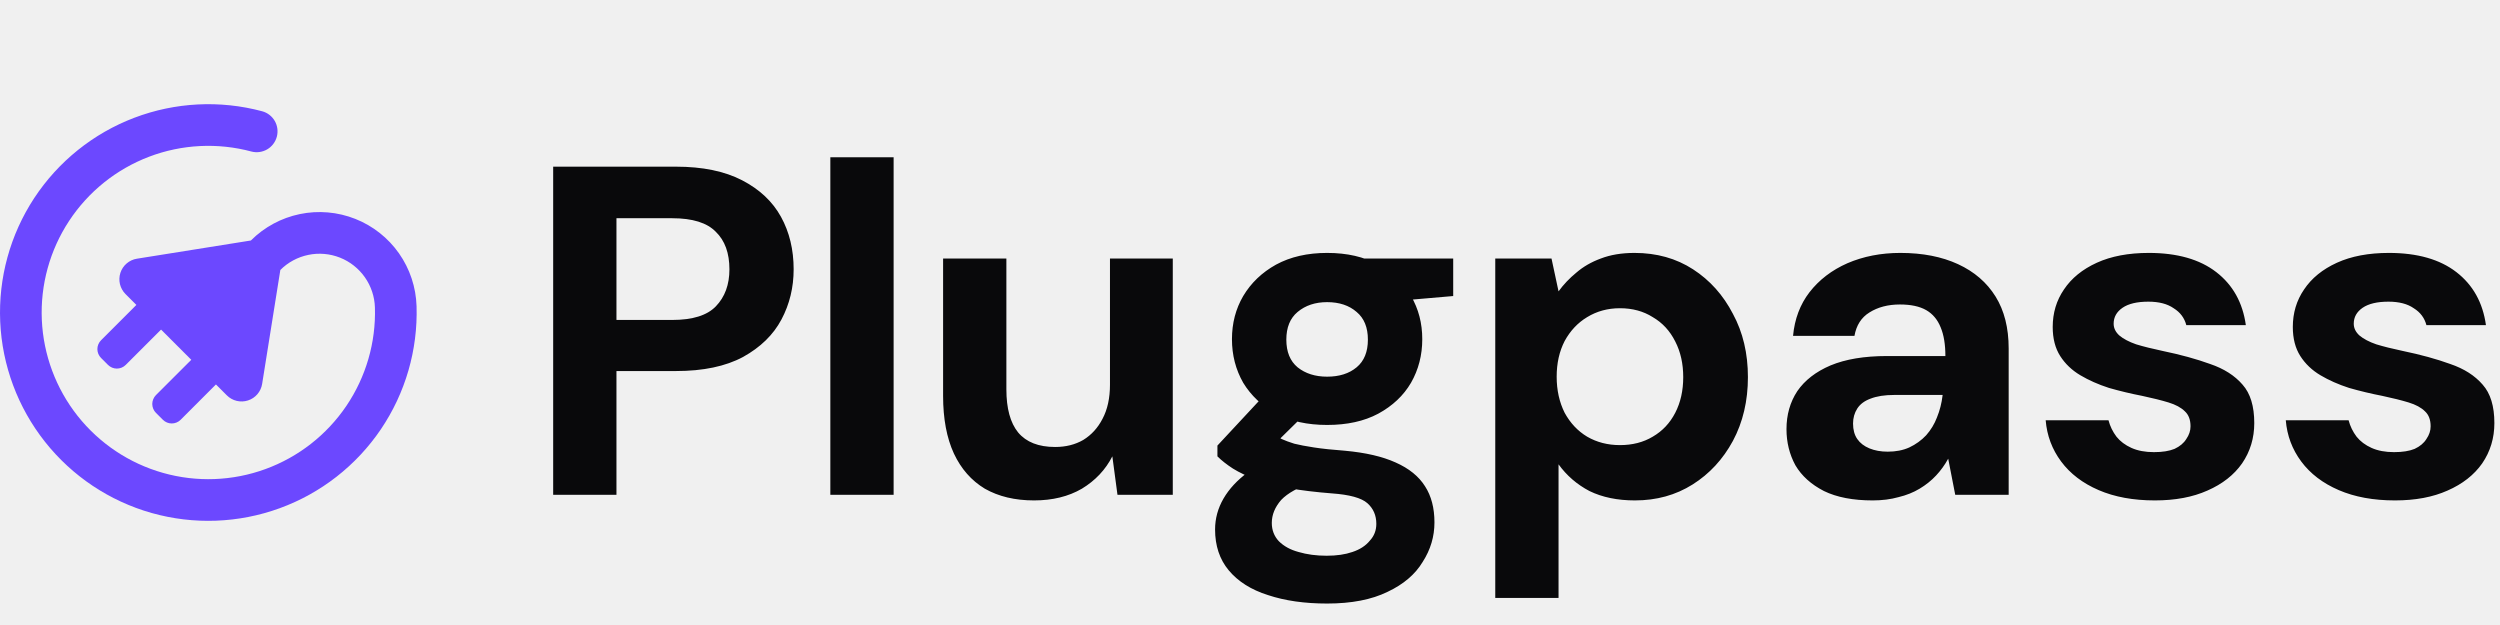
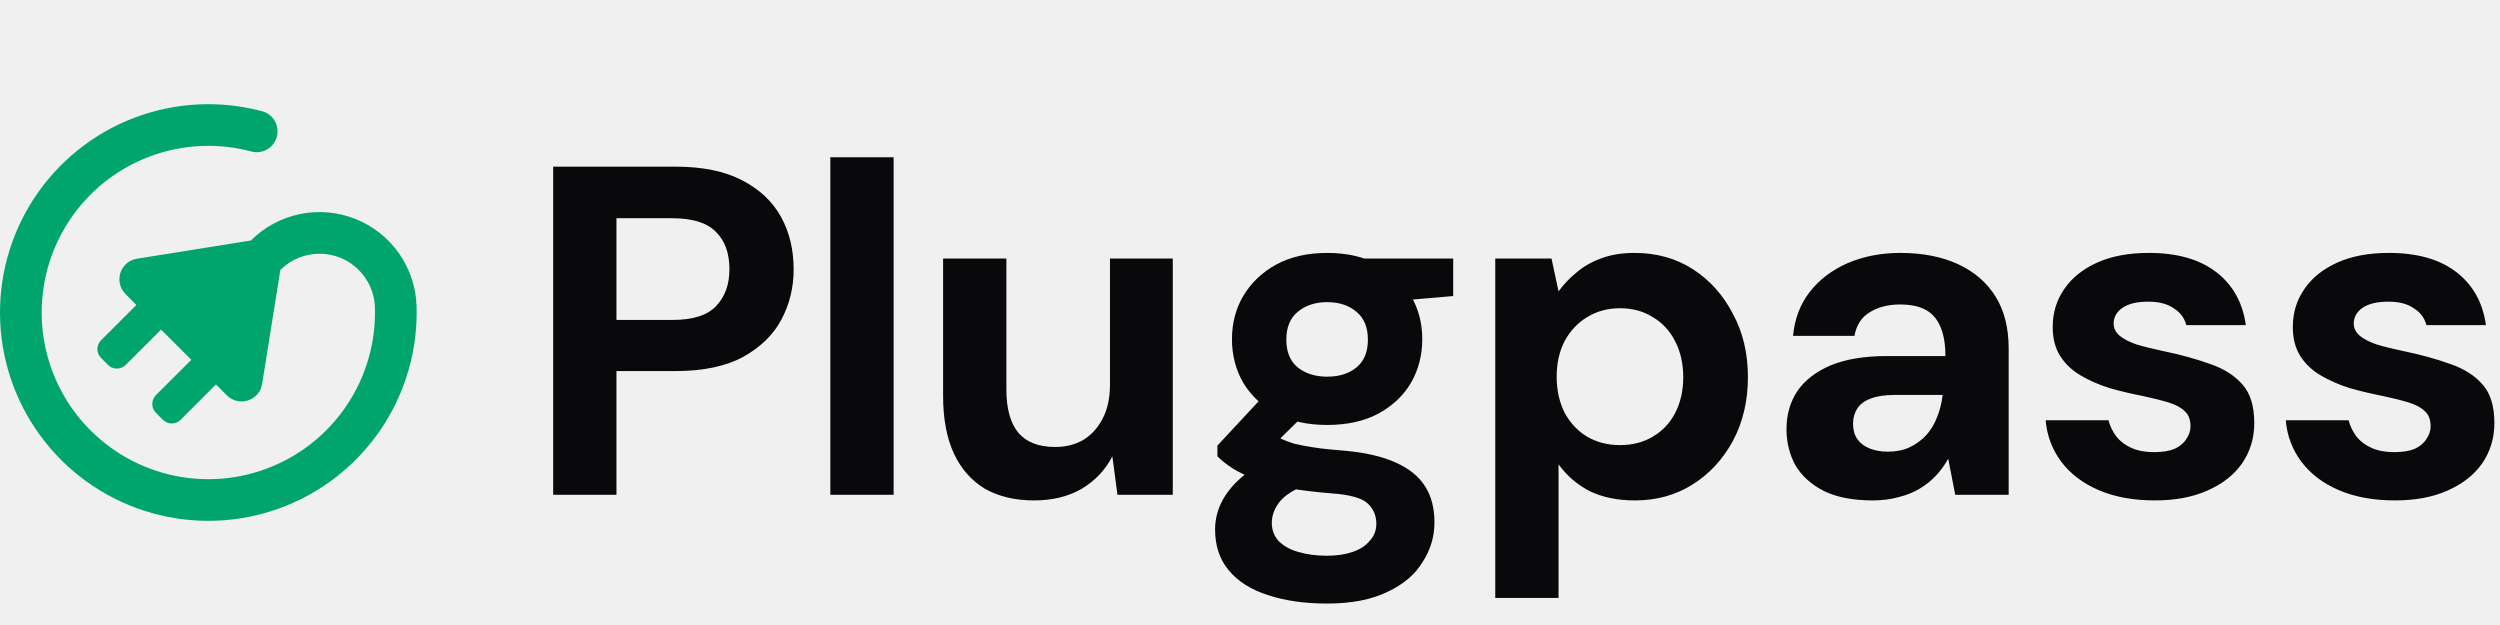
<svg xmlns="http://www.w3.org/2000/svg" width="96" height="24" viewBox="0 0 96 24" fill="none">
  <g clip-path="url(#logo-clip)">
-     <path d="M5.153 4.524C6.725 3.926 8.446 3.838 10.07 4.273C10.274 4.329 10.447 4.464 10.552 4.647C10.657 4.83 10.684 5.048 10.63 5.251C10.575 5.455 10.442 5.63 10.26 5.736C10.077 5.842 9.86 5.872 9.656 5.819C8.357 5.471 6.98 5.54 5.723 6.019C4.465 6.498 3.391 7.361 2.652 8.485C1.913 9.609 1.547 10.938 1.606 12.283C1.666 13.627 2.147 14.918 2.982 15.973C3.818 17.028 4.964 17.793 6.259 18.159C7.553 18.525 8.93 18.474 10.194 18.012C11.458 17.551 12.544 16.703 13.299 15.589C14.053 14.475 14.438 13.152 14.397 11.807C14.385 11.392 14.25 10.989 14.012 10.649C13.773 10.309 13.441 10.046 13.055 9.893C12.668 9.74 12.246 9.703 11.839 9.788C11.432 9.872 11.058 10.073 10.765 10.367L10.066 14.743C10.043 14.888 9.98 15.024 9.885 15.136C9.789 15.248 9.664 15.332 9.523 15.377C9.383 15.423 9.233 15.428 9.09 15.394C8.947 15.36 8.815 15.286 8.711 15.182L8.292 14.763L6.935 16.121C6.845 16.211 6.722 16.261 6.595 16.261C6.468 16.261 6.346 16.21 6.256 16.121L5.987 15.852C5.943 15.808 5.908 15.755 5.884 15.697C5.86 15.639 5.847 15.576 5.847 15.513C5.847 15.45 5.86 15.388 5.884 15.33C5.908 15.271 5.943 15.218 5.987 15.173L7.345 13.816L6.185 12.656L4.827 14.013C4.783 14.058 4.729 14.093 4.671 14.117C4.613 14.141 4.55 14.154 4.487 14.154C4.424 14.154 4.362 14.141 4.304 14.117C4.246 14.093 4.193 14.057 4.148 14.013L3.88 13.745C3.79 13.655 3.739 13.532 3.739 13.405C3.739 13.278 3.79 13.156 3.88 13.066L5.237 11.709L4.818 11.29C4.714 11.185 4.641 11.054 4.606 10.911C4.572 10.767 4.578 10.617 4.623 10.477C4.668 10.337 4.752 10.212 4.864 10.116C4.976 10.02 5.112 9.957 5.258 9.934L9.633 9.235H9.634C10.148 8.72 10.803 8.368 11.516 8.22C12.228 8.073 12.968 8.138 13.645 8.406C14.321 8.674 14.904 9.134 15.322 9.73C15.74 10.326 15.974 11.031 15.996 11.758C16.047 13.439 15.567 15.094 14.624 16.487C13.681 17.879 12.323 18.939 10.743 19.515C9.163 20.092 7.442 20.156 5.823 19.699C4.205 19.241 2.771 18.285 1.728 16.966C0.684 15.648 0.082 14.033 0.008 12.353C-0.066 10.673 0.391 9.011 1.314 7.606C2.238 6.201 3.582 5.122 5.153 4.524Z" fill="#6C48FF" />
+     <path d="M5.153 4.524C6.725 3.926 8.446 3.838 10.07 4.273C10.274 4.329 10.447 4.464 10.552 4.647C10.657 4.83 10.684 5.048 10.63 5.251C10.575 5.455 10.442 5.63 10.26 5.736C10.077 5.842 9.86 5.872 9.656 5.819C8.357 5.471 6.98 5.54 5.723 6.019C4.465 6.498 3.391 7.361 2.652 8.485C1.913 9.609 1.547 10.938 1.606 12.283C1.666 13.627 2.147 14.918 2.982 15.973C3.818 17.028 4.964 17.793 6.259 18.159C7.553 18.525 8.93 18.474 10.194 18.012C11.458 17.551 12.544 16.703 13.299 15.589C14.053 14.475 14.438 13.152 14.397 11.807C14.385 11.392 14.25 10.989 14.012 10.649C13.773 10.309 13.441 10.046 13.055 9.893C12.668 9.74 12.246 9.703 11.839 9.788C11.432 9.872 11.058 10.073 10.765 10.367L10.066 14.743C10.043 14.888 9.98 15.024 9.885 15.136C9.789 15.248 9.664 15.332 9.523 15.377C9.383 15.423 9.233 15.428 9.09 15.394C8.947 15.36 8.815 15.286 8.711 15.182L8.292 14.763L6.935 16.121C6.845 16.211 6.722 16.261 6.595 16.261C6.468 16.261 6.346 16.21 6.256 16.121L5.987 15.852C5.943 15.808 5.908 15.755 5.884 15.697C5.86 15.639 5.847 15.576 5.847 15.513C5.847 15.45 5.86 15.388 5.884 15.33C5.908 15.271 5.943 15.218 5.987 15.173L7.345 13.816L6.185 12.656L4.827 14.013C4.783 14.058 4.729 14.093 4.671 14.117C4.613 14.141 4.55 14.154 4.487 14.154C4.424 14.154 4.362 14.141 4.304 14.117C4.246 14.093 4.193 14.057 4.148 14.013L3.88 13.745C3.79 13.655 3.739 13.532 3.739 13.405C3.739 13.278 3.79 13.156 3.88 13.066L5.237 11.709L4.818 11.29C4.714 11.185 4.641 11.054 4.606 10.911C4.572 10.767 4.578 10.617 4.623 10.477C4.668 10.337 4.752 10.212 4.864 10.116C4.976 10.02 5.112 9.957 5.258 9.934L9.633 9.235H9.634C10.148 8.72 10.803 8.368 11.516 8.22C12.228 8.073 12.968 8.138 13.645 8.406C14.321 8.674 14.904 9.134 15.322 9.73C15.74 10.326 15.974 11.031 15.996 11.758C16.047 13.439 15.567 15.094 14.624 16.487C13.681 17.879 12.323 18.939 10.743 19.515C9.163 20.092 7.442 20.156 5.823 19.699C4.205 19.241 2.771 18.285 1.728 16.966C0.684 15.648 0.082 14.033 0.008 12.353C-0.066 10.673 0.391 9.011 1.314 7.606C2.238 6.201 3.582 5.122 5.153 4.524Z" fill="#00A56E" />
  </g>
  <path d="M21.242 19V6.4H25.958C26.978 6.4 27.824 6.574 28.496 6.922C29.168 7.27 29.666 7.738 29.99 8.326C30.314 8.914 30.476 9.586 30.476 10.342C30.476 11.038 30.32 11.68 30.008 12.268C29.696 12.856 29.204 13.336 28.532 13.708C27.86 14.068 27.002 14.248 25.958 14.248H23.672V19H21.242ZM23.672 12.286H25.814C26.594 12.286 27.152 12.112 27.488 11.764C27.836 11.404 28.01 10.93 28.01 10.342C28.01 9.718 27.836 9.238 27.488 8.902C27.152 8.554 26.594 8.38 25.814 8.38H23.672V12.286ZM31.885 19V6.04H34.315V19H31.885ZM39.708 19.216C38.975 19.216 38.346 19.066 37.818 18.766C37.301 18.454 36.906 18.004 36.63 17.416C36.353 16.816 36.215 16.078 36.215 15.202V9.928H38.645V14.95C38.645 15.682 38.795 16.234 39.096 16.606C39.407 16.978 39.882 17.164 40.517 17.164C40.925 17.164 41.285 17.074 41.597 16.894C41.91 16.702 42.156 16.432 42.336 16.084C42.528 15.724 42.623 15.286 42.623 14.77V9.928H45.035V19H42.911L42.714 17.524C42.45 18.04 42.059 18.454 41.544 18.766C41.028 19.066 40.416 19.216 39.708 19.216ZM50.961 23.176C50.097 23.176 49.341 23.068 48.693 22.852C48.045 22.648 47.541 22.33 47.181 21.898C46.833 21.478 46.659 20.956 46.659 20.332C46.659 19.912 46.767 19.516 46.983 19.144C47.199 18.772 47.511 18.436 47.919 18.136C48.339 17.824 48.861 17.56 49.485 17.344L50.403 18.532C49.851 18.712 49.449 18.934 49.197 19.198C48.957 19.474 48.837 19.768 48.837 20.08C48.837 20.356 48.927 20.59 49.107 20.782C49.299 20.974 49.551 21.112 49.863 21.196C50.187 21.292 50.547 21.34 50.943 21.34C51.327 21.34 51.657 21.292 51.933 21.196C52.221 21.1 52.443 20.956 52.599 20.764C52.767 20.584 52.851 20.368 52.851 20.116C52.851 19.792 52.737 19.528 52.509 19.324C52.281 19.12 51.825 18.994 51.141 18.946C50.529 18.898 49.983 18.832 49.503 18.748C49.035 18.652 48.621 18.544 48.261 18.424C47.901 18.292 47.595 18.148 47.343 17.992C47.103 17.836 46.905 17.68 46.749 17.524V17.11L48.675 15.04L50.421 15.598L48.153 17.83L48.837 16.642C48.969 16.714 49.095 16.786 49.215 16.858C49.347 16.918 49.509 16.978 49.701 17.038C49.893 17.086 50.145 17.134 50.457 17.182C50.769 17.23 51.165 17.272 51.645 17.308C52.437 17.38 53.085 17.53 53.589 17.758C54.105 17.986 54.483 18.292 54.723 18.676C54.963 19.048 55.083 19.51 55.083 20.062C55.083 20.602 54.933 21.106 54.633 21.574C54.345 22.054 53.895 22.438 53.283 22.726C52.671 23.026 51.897 23.176 50.961 23.176ZM50.961 16.318C50.205 16.318 49.551 16.174 48.999 15.886C48.459 15.586 48.039 15.19 47.739 14.698C47.451 14.194 47.307 13.636 47.307 13.024C47.307 12.412 47.451 11.86 47.739 11.368C48.039 10.864 48.459 10.462 48.999 10.162C49.551 9.862 50.205 9.712 50.961 9.712C51.729 9.712 52.383 9.862 52.923 10.162C53.475 10.462 53.895 10.864 54.183 11.368C54.471 11.86 54.615 12.412 54.615 13.024C54.615 13.636 54.471 14.194 54.183 14.698C53.895 15.19 53.475 15.586 52.923 15.886C52.383 16.174 51.729 16.318 50.961 16.318ZM50.961 14.464C51.429 14.464 51.807 14.344 52.095 14.104C52.383 13.864 52.527 13.51 52.527 13.042C52.527 12.574 52.383 12.22 52.095 11.98C51.807 11.728 51.429 11.602 50.961 11.602C50.505 11.602 50.127 11.728 49.827 11.98C49.539 12.22 49.395 12.574 49.395 13.042C49.395 13.51 49.539 13.864 49.827 14.104C50.127 14.344 50.505 14.464 50.961 14.464ZM52.473 11.656L52.077 9.928H55.803V11.368L52.473 11.656ZM57.418 22.96V9.928H59.578L59.848 11.188C60.04 10.924 60.268 10.684 60.532 10.468C60.796 10.24 61.108 10.06 61.468 9.928C61.84 9.784 62.272 9.712 62.764 9.712C63.616 9.712 64.366 9.922 65.014 10.342C65.662 10.762 66.172 11.332 66.544 12.052C66.928 12.76 67.12 13.57 67.12 14.482C67.12 15.394 66.928 16.21 66.544 16.93C66.16 17.638 65.644 18.196 64.996 18.604C64.348 19.012 63.61 19.216 62.782 19.216C62.11 19.216 61.528 19.096 61.036 18.856C60.556 18.604 60.16 18.262 59.848 17.83V22.96H57.418ZM62.206 17.092C62.686 17.092 63.106 16.984 63.466 16.768C63.838 16.552 64.126 16.246 64.33 15.85C64.534 15.454 64.636 14.998 64.636 14.482C64.636 13.966 64.534 13.51 64.33 13.114C64.126 12.706 63.838 12.394 63.466 12.178C63.106 11.95 62.686 11.836 62.206 11.836C61.738 11.836 61.318 11.95 60.946 12.178C60.586 12.394 60.298 12.7 60.082 13.096C59.878 13.492 59.776 13.948 59.776 14.464C59.776 14.98 59.878 15.442 60.082 15.85C60.298 16.246 60.586 16.552 60.946 16.768C61.318 16.984 61.738 17.092 62.206 17.092ZM71.913 19.216C71.157 19.216 70.533 19.096 70.041 18.856C69.549 18.604 69.183 18.274 68.943 17.866C68.715 17.446 68.601 16.984 68.601 16.48C68.601 15.928 68.739 15.442 69.015 15.022C69.303 14.602 69.729 14.272 70.293 14.032C70.869 13.792 71.589 13.672 72.453 13.672H74.703C74.703 13.228 74.643 12.862 74.523 12.574C74.403 12.274 74.217 12.052 73.965 11.908C73.713 11.764 73.377 11.692 72.957 11.692C72.501 11.692 72.111 11.794 71.787 11.998C71.475 12.19 71.283 12.49 71.211 12.898H68.853C68.913 12.25 69.123 11.692 69.483 11.224C69.855 10.744 70.341 10.372 70.941 10.108C71.553 9.844 72.231 9.712 72.975 9.712C73.827 9.712 74.565 9.856 75.189 10.144C75.813 10.432 76.293 10.846 76.629 11.386C76.965 11.926 77.133 12.592 77.133 13.384V19H75.081L74.811 17.614C74.679 17.854 74.523 18.07 74.343 18.262C74.163 18.454 73.953 18.622 73.713 18.766C73.473 18.91 73.203 19.018 72.903 19.09C72.603 19.174 72.273 19.216 71.913 19.216ZM72.489 17.344C72.801 17.344 73.077 17.29 73.317 17.182C73.569 17.062 73.785 16.906 73.965 16.714C74.145 16.51 74.283 16.282 74.379 16.03C74.487 15.766 74.559 15.484 74.595 15.184V15.166H72.741C72.369 15.166 72.063 15.214 71.823 15.31C71.595 15.394 71.427 15.52 71.319 15.688C71.211 15.856 71.157 16.048 71.157 16.264C71.157 16.504 71.211 16.702 71.319 16.858C71.427 17.014 71.583 17.134 71.787 17.218C71.991 17.302 72.225 17.344 72.489 17.344ZM82.748 19.216C81.92 19.216 81.2 19.084 80.588 18.82C79.976 18.556 79.496 18.19 79.148 17.722C78.8 17.254 78.602 16.726 78.554 16.138H80.966C81.026 16.366 81.128 16.576 81.272 16.768C81.416 16.948 81.608 17.092 81.848 17.2C82.088 17.308 82.376 17.362 82.712 17.362C83.036 17.362 83.3 17.32 83.504 17.236C83.708 17.14 83.858 17.014 83.954 16.858C84.062 16.702 84.116 16.54 84.116 16.372C84.116 16.12 84.044 15.928 83.9 15.796C83.756 15.652 83.546 15.538 83.27 15.454C82.994 15.37 82.658 15.286 82.262 15.202C81.83 15.118 81.404 15.016 80.984 14.896C80.576 14.764 80.21 14.602 79.886 14.41C79.562 14.218 79.304 13.972 79.112 13.672C78.92 13.372 78.824 13 78.824 12.556C78.824 12.016 78.968 11.536 79.256 11.116C79.544 10.684 79.964 10.342 80.516 10.09C81.068 9.838 81.734 9.712 82.514 9.712C83.606 9.712 84.47 9.958 85.106 10.45C85.742 10.942 86.12 11.62 86.24 12.484H83.954C83.882 12.208 83.72 11.992 83.468 11.836C83.228 11.668 82.904 11.584 82.496 11.584C82.064 11.584 81.734 11.662 81.506 11.818C81.278 11.974 81.164 12.178 81.164 12.43C81.164 12.598 81.236 12.748 81.38 12.88C81.536 13.012 81.752 13.126 82.028 13.222C82.304 13.306 82.64 13.39 83.036 13.474C83.732 13.618 84.344 13.786 84.872 13.978C85.4 14.158 85.814 14.422 86.114 14.77C86.414 15.106 86.564 15.598 86.564 16.246C86.564 16.822 86.408 17.338 86.096 17.794C85.784 18.238 85.34 18.586 84.764 18.838C84.2 19.09 83.528 19.216 82.748 19.216ZM91.968 19.216C91.14 19.216 90.42 19.084 89.808 18.82C89.196 18.556 88.716 18.19 88.368 17.722C88.02 17.254 87.822 16.726 87.774 16.138H90.186C90.246 16.366 90.348 16.576 90.492 16.768C90.636 16.948 90.828 17.092 91.068 17.2C91.308 17.308 91.596 17.362 91.932 17.362C92.256 17.362 92.52 17.32 92.724 17.236C92.928 17.14 93.078 17.014 93.174 16.858C93.282 16.702 93.336 16.54 93.336 16.372C93.336 16.12 93.264 15.928 93.12 15.796C92.976 15.652 92.766 15.538 92.49 15.454C92.214 15.37 91.878 15.286 91.482 15.202C91.05 15.118 90.624 15.016 90.204 14.896C89.796 14.764 89.43 14.602 89.106 14.41C88.782 14.218 88.524 13.972 88.332 13.672C88.14 13.372 88.044 13 88.044 12.556C88.044 12.016 88.188 11.536 88.476 11.116C88.764 10.684 89.184 10.342 89.736 10.09C90.288 9.838 90.954 9.712 91.734 9.712C92.826 9.712 93.69 9.958 94.326 10.45C94.962 10.942 95.34 11.62 95.46 12.484H93.174C93.102 12.208 92.94 11.992 92.688 11.836C92.448 11.668 92.124 11.584 91.716 11.584C91.284 11.584 90.954 11.662 90.726 11.818C90.498 11.974 90.384 12.178 90.384 12.43C90.384 12.598 90.456 12.748 90.6 12.88C90.756 13.012 90.972 13.126 91.248 13.222C91.524 13.306 91.86 13.39 92.256 13.474C92.952 13.618 93.564 13.786 94.092 13.978C94.62 14.158 95.034 14.422 95.334 14.77C95.634 15.106 95.784 15.598 95.784 16.246C95.784 16.822 95.628 17.338 95.316 17.794C95.004 18.238 94.56 18.586 93.984 18.838C93.42 19.09 92.748 19.216 91.968 19.216Z" fill="#09090B" />
  <defs>
    <clipPath id="logo-clip">
      <rect width="16" height="16" fill="white" transform="translate(0 4)" />
    </clipPath>
  </defs>
</svg>
